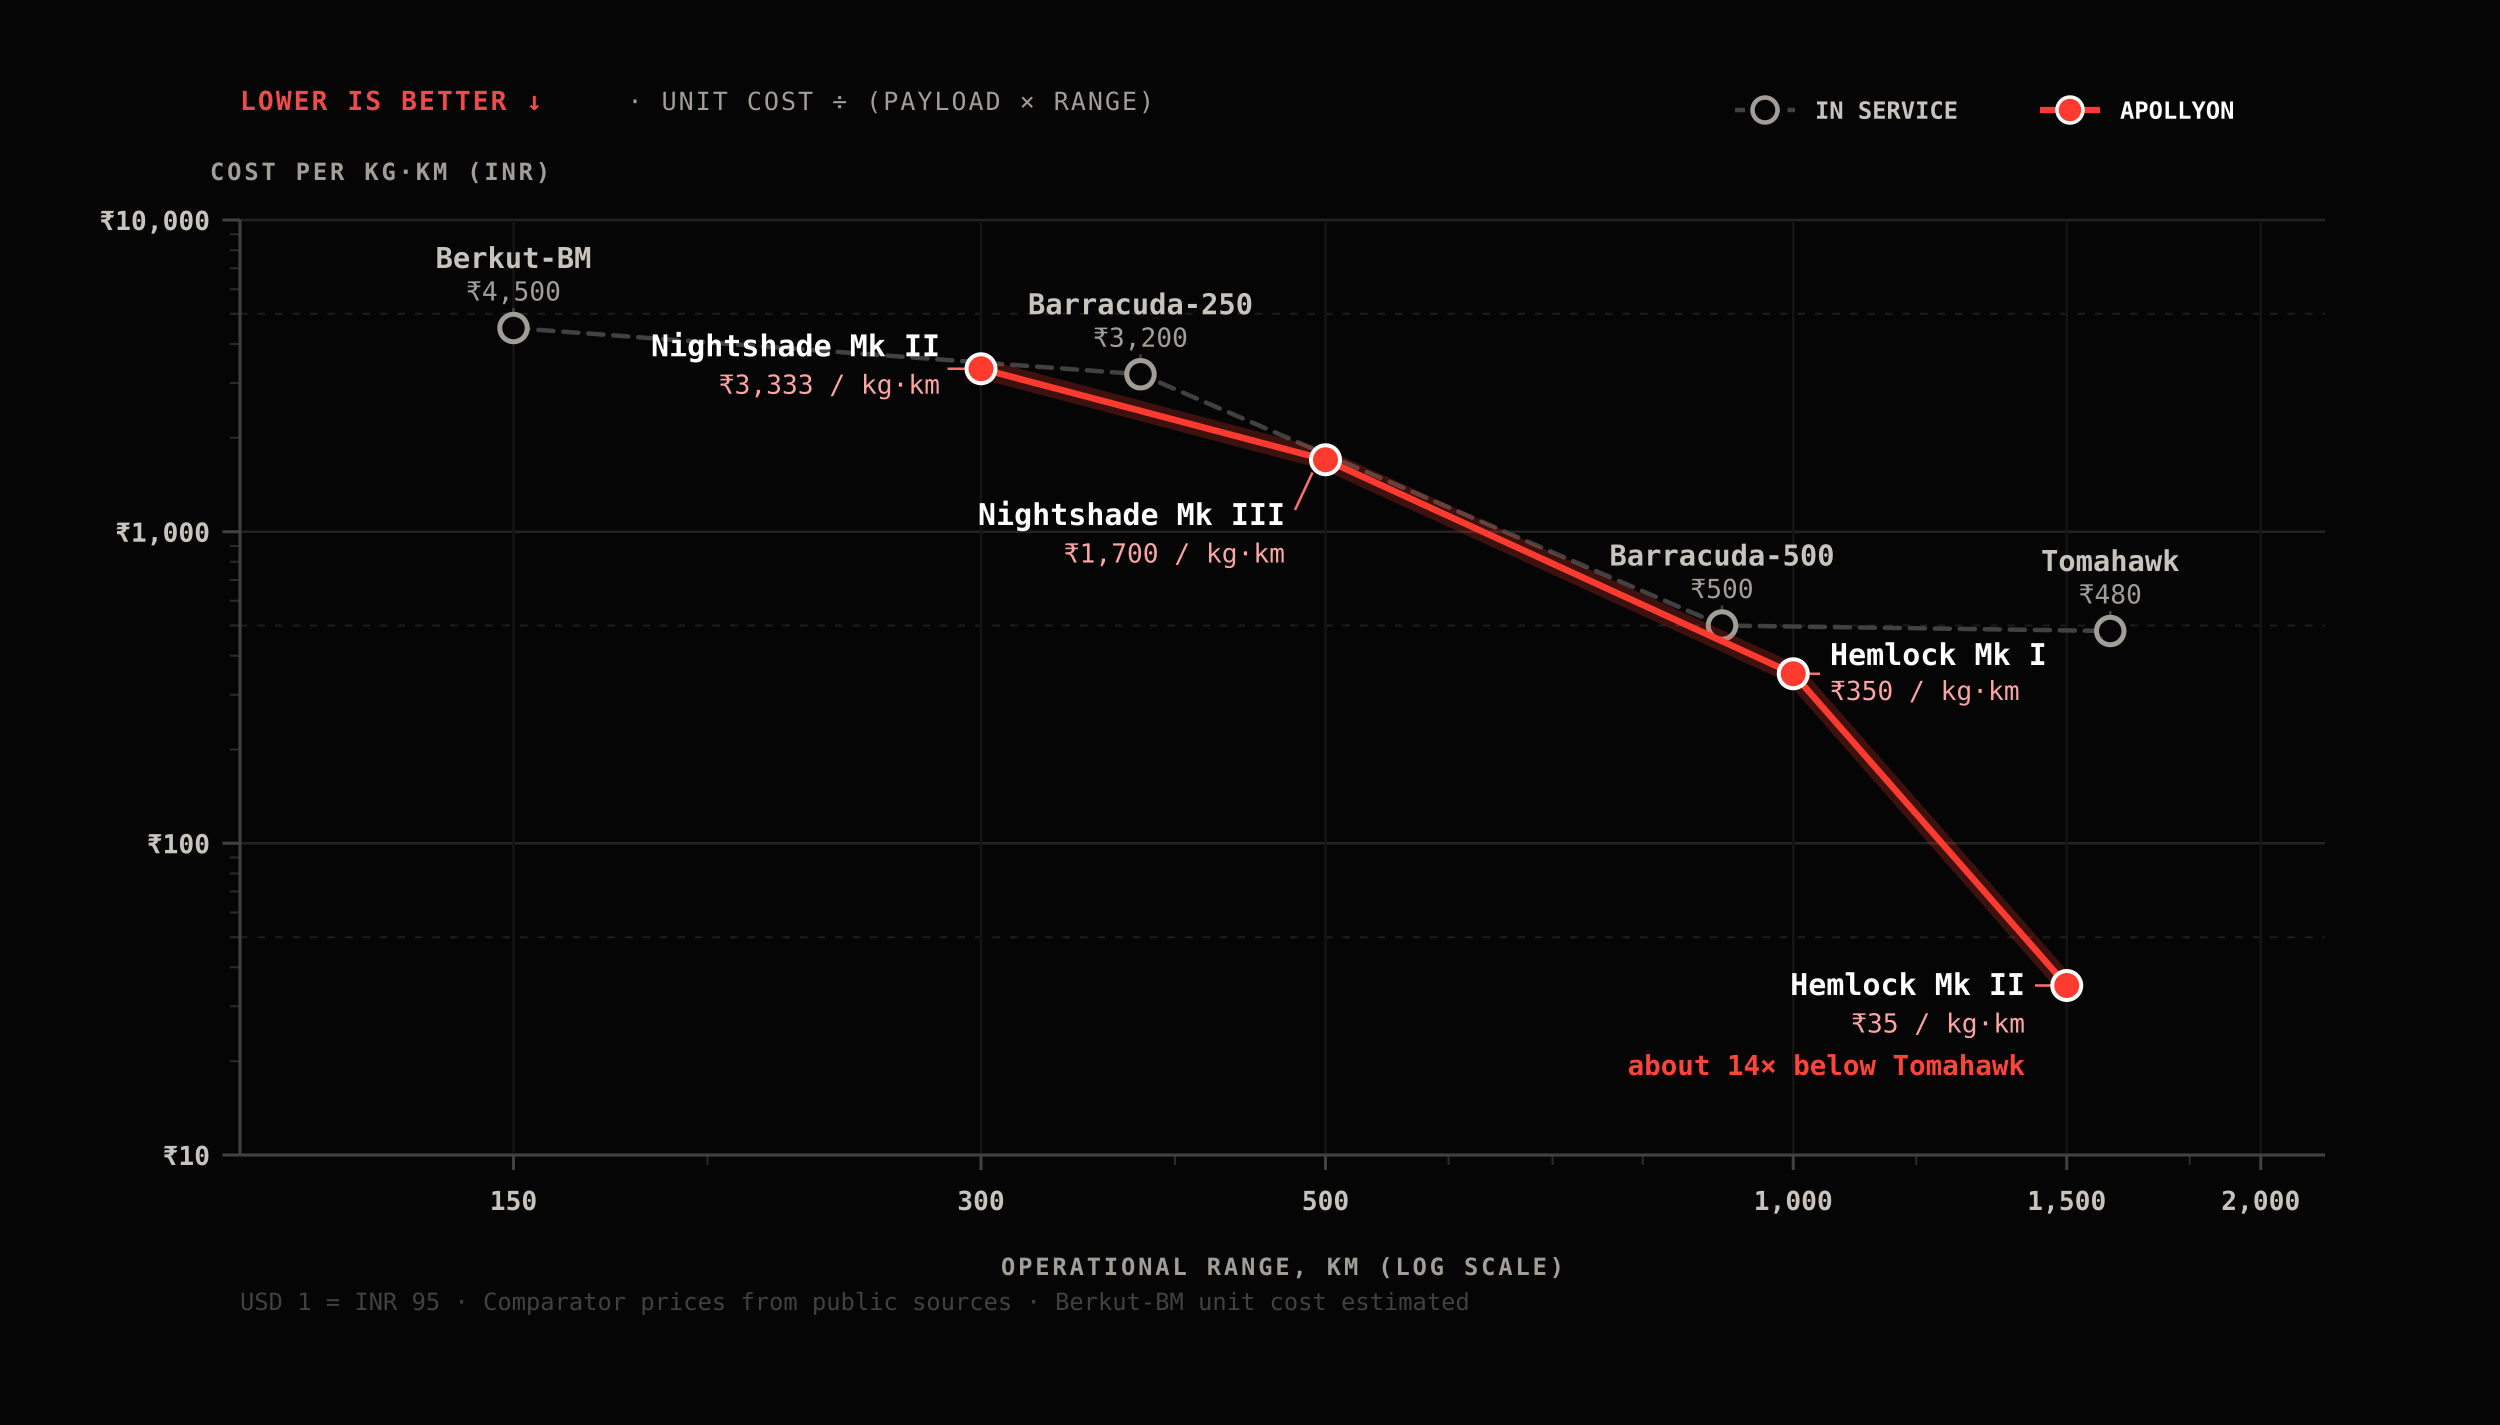
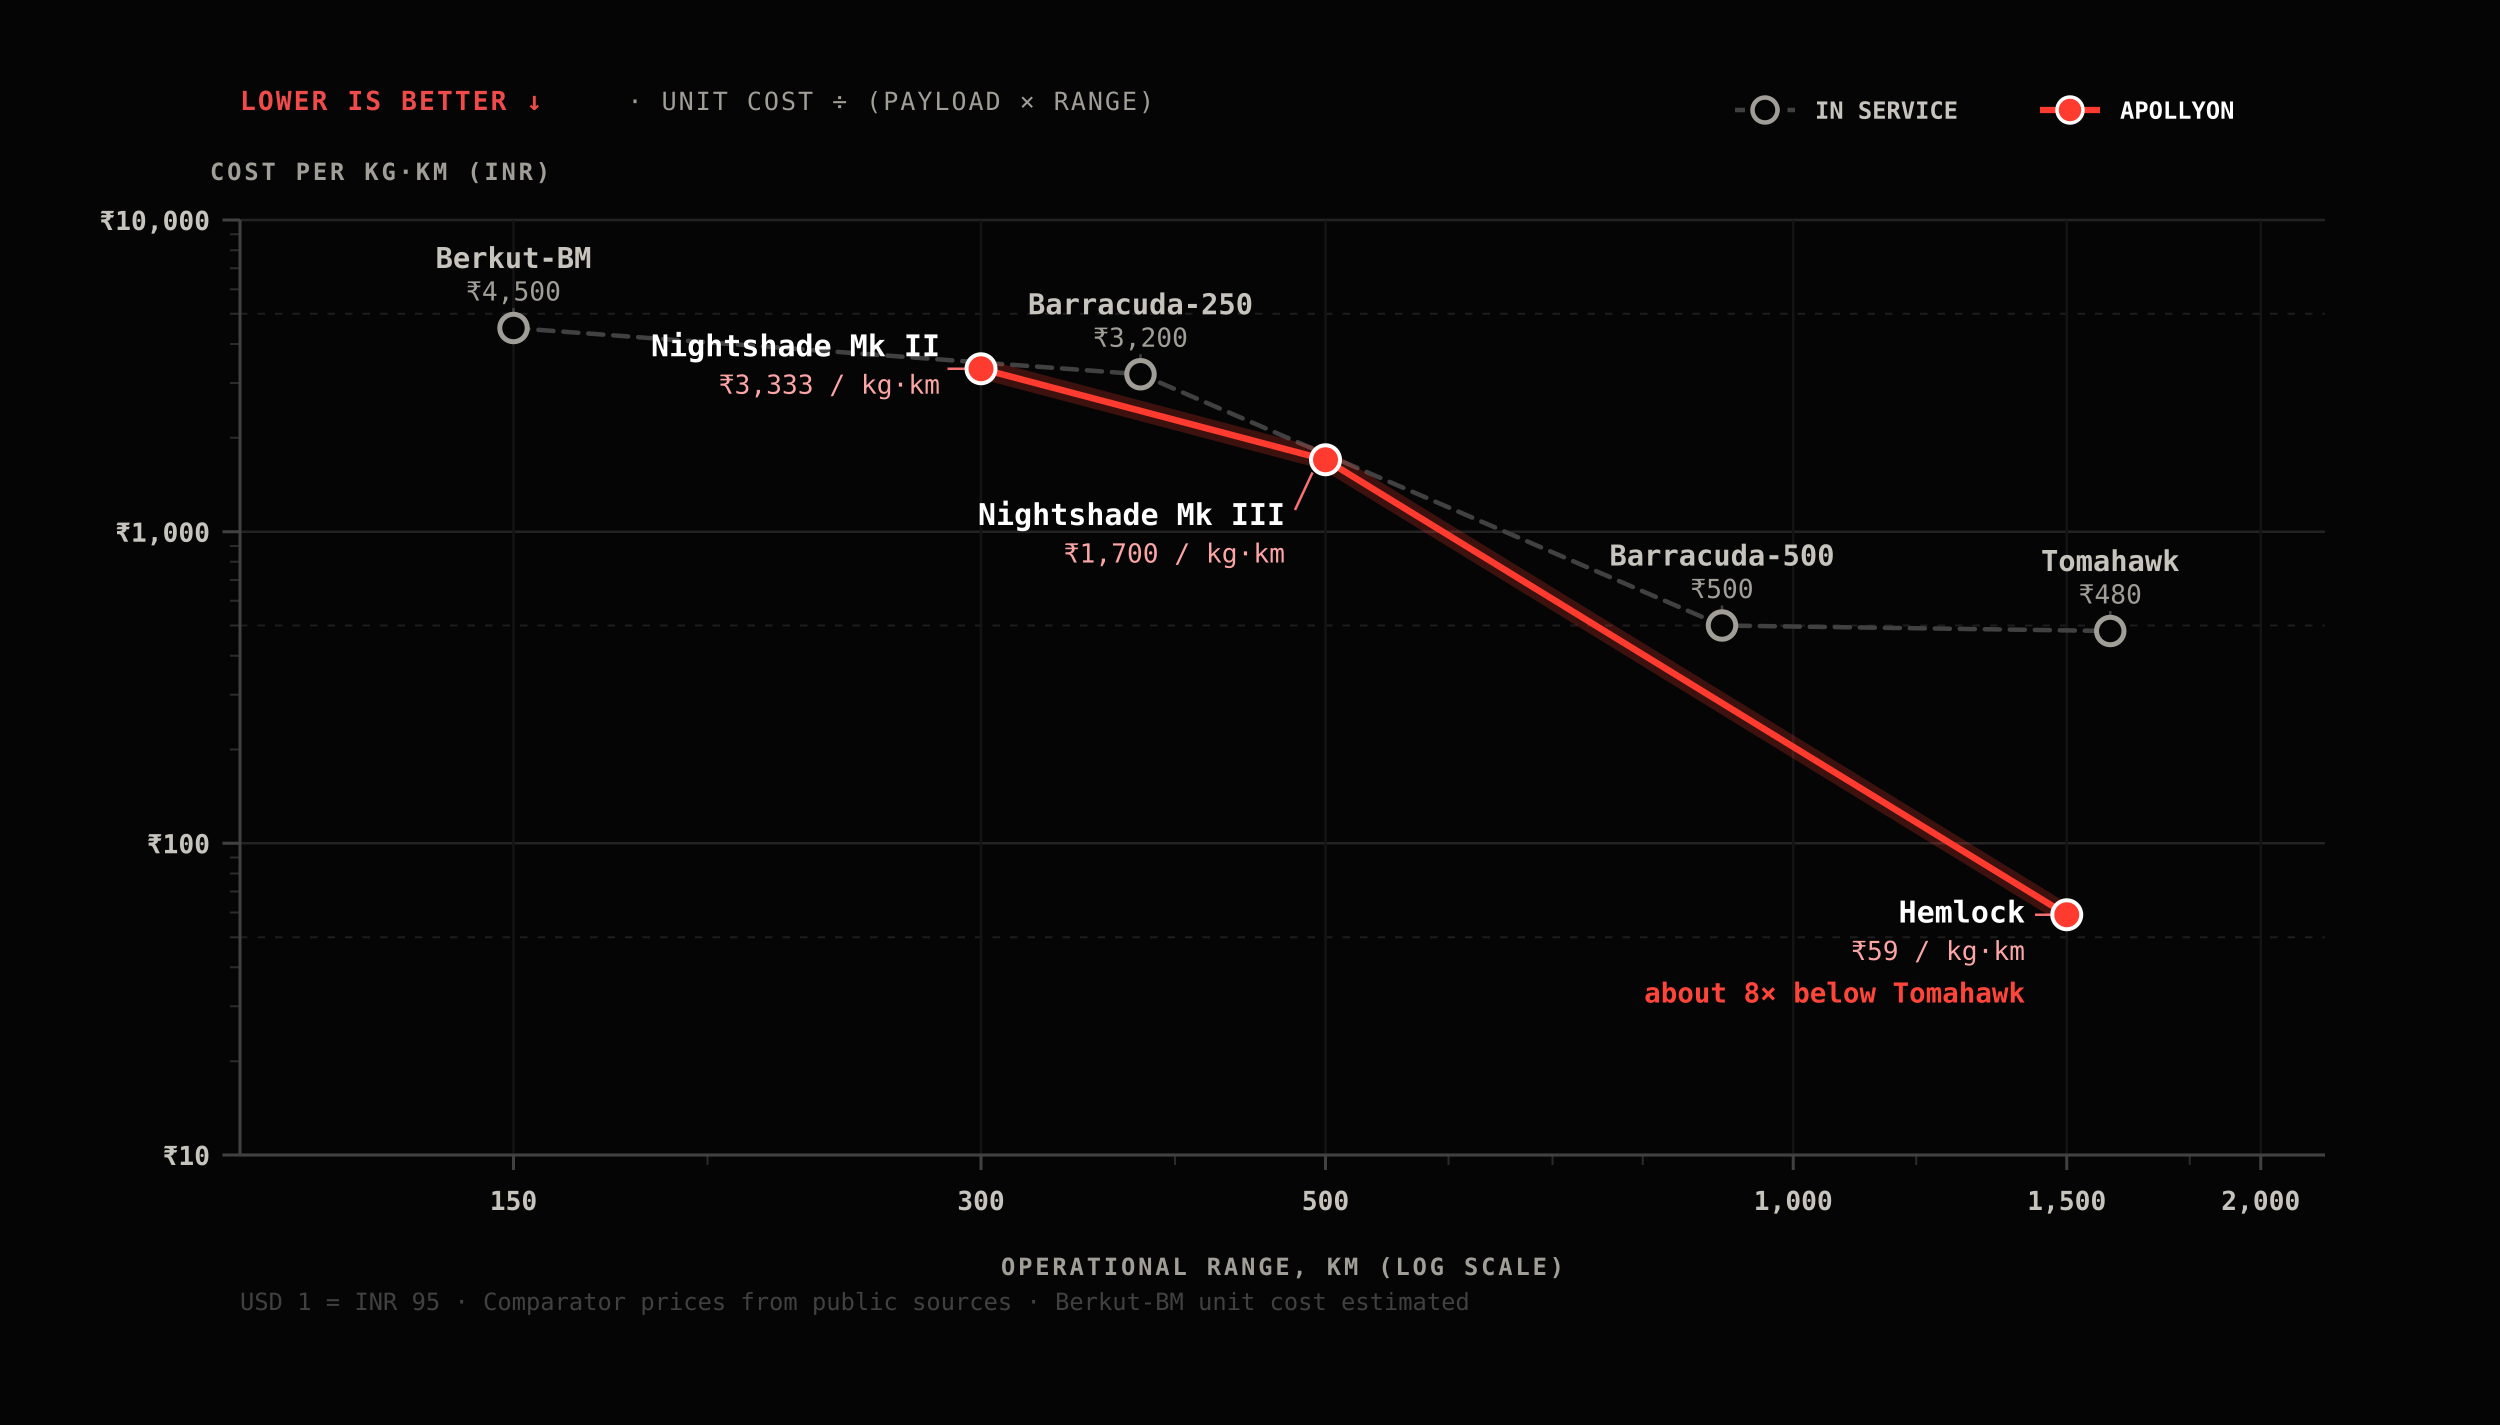
<svg xmlns="http://www.w3.org/2000/svg" viewBox="0 0 1000 570" role="img" aria-label="Cost per kilogram-kilometre by range: Apollyon family against in-service comparators">
  <rect width="1000" height="570" fill="#050505" />
  <line x1="92.0" y1="424.5" x2="96.0" y2="424.5" stroke="#2B2B2B" stroke-width="0.8" />
  <line x1="92.0" y1="402.5" x2="96.0" y2="402.5" stroke="#2B2B2B" stroke-width="0.8" />
  <line x1="92.0" y1="386.9" x2="96.0" y2="386.9" stroke="#2B2B2B" stroke-width="0.8" />
  <line x1="96.0" y1="374.9" x2="930.0" y2="374.9" stroke="#1D1D1D" stroke-width="0.8" stroke-dasharray="3,4" />
  <line x1="92.0" y1="374.9" x2="96.0" y2="374.9" stroke="#2B2B2B" stroke-width="0.8" />
  <line x1="92.0" y1="365.0" x2="96.0" y2="365.0" stroke="#2B2B2B" stroke-width="0.8" />
  <line x1="92.0" y1="356.6" x2="96.0" y2="356.6" stroke="#2B2B2B" stroke-width="0.8" />
  <line x1="92.0" y1="349.4" x2="96.0" y2="349.4" stroke="#2B2B2B" stroke-width="0.8" />
  <line x1="92.0" y1="343.0" x2="96.0" y2="343.0" stroke="#2B2B2B" stroke-width="0.8" />
  <line x1="92.0" y1="299.8" x2="96.0" y2="299.8" stroke="#2B2B2B" stroke-width="0.8" />
  <line x1="92.0" y1="277.9" x2="96.0" y2="277.9" stroke="#2B2B2B" stroke-width="0.8" />
  <line x1="92.0" y1="262.3" x2="96.0" y2="262.3" stroke="#2B2B2B" stroke-width="0.8" />
  <line x1="96.0" y1="250.2" x2="930.0" y2="250.2" stroke="#1D1D1D" stroke-width="0.8" stroke-dasharray="3,4" />
  <line x1="92.0" y1="250.2" x2="96.0" y2="250.2" stroke="#2B2B2B" stroke-width="0.8" />
  <line x1="92.0" y1="240.3" x2="96.0" y2="240.3" stroke="#2B2B2B" stroke-width="0.8" />
  <line x1="92.0" y1="232.0" x2="96.0" y2="232.0" stroke="#2B2B2B" stroke-width="0.8" />
  <line x1="92.0" y1="224.7" x2="96.0" y2="224.7" stroke="#2B2B2B" stroke-width="0.8" />
  <line x1="92.0" y1="218.4" x2="96.0" y2="218.4" stroke="#2B2B2B" stroke-width="0.8" />
  <line x1="92.0" y1="175.1" x2="96.0" y2="175.1" stroke="#2B2B2B" stroke-width="0.8" />
  <line x1="92.0" y1="153.2" x2="96.0" y2="153.2" stroke="#2B2B2B" stroke-width="0.8" />
  <line x1="92.0" y1="137.6" x2="96.0" y2="137.6" stroke="#2B2B2B" stroke-width="0.8" />
  <line x1="96.0" y1="125.5" x2="930.0" y2="125.5" stroke="#1D1D1D" stroke-width="0.8" stroke-dasharray="3,4" />
  <line x1="92.0" y1="125.5" x2="96.0" y2="125.5" stroke="#2B2B2B" stroke-width="0.8" />
  <line x1="92.0" y1="115.7" x2="96.0" y2="115.7" stroke="#2B2B2B" stroke-width="0.8" />
  <line x1="92.0" y1="107.3" x2="96.0" y2="107.3" stroke="#2B2B2B" stroke-width="0.8" />
  <line x1="92.0" y1="100.1" x2="96.0" y2="100.1" stroke="#2B2B2B" stroke-width="0.8" />
  <line x1="92.0" y1="93.7" x2="96.0" y2="93.7" stroke="#2B2B2B" stroke-width="0.8" />
  <line x1="96.0" y1="462.0" x2="930.0" y2="462.0" stroke="#232323" stroke-width="1" />
  <line x1="89.0" y1="462.0" x2="96.0" y2="462.0" stroke="#414141" stroke-width="1.2" />
  <text x="84.0" y="466.0" font-family="JetBrains Mono, ui-monospace, monospace" font-size="10.5" fill="#C7C4BD" text-anchor="end" font-weight="600">₹10</text>
  <line x1="96.0" y1="337.3" x2="930.0" y2="337.3" stroke="#232323" stroke-width="1" />
  <line x1="89.0" y1="337.3" x2="96.0" y2="337.3" stroke="#414141" stroke-width="1.2" />
  <text x="84.0" y="341.3" font-family="JetBrains Mono, ui-monospace, monospace" font-size="10.5" fill="#C7C4BD" text-anchor="end" font-weight="600">₹100</text>
  <line x1="96.0" y1="212.7" x2="930.0" y2="212.7" stroke="#232323" stroke-width="1" />
  <line x1="89.0" y1="212.7" x2="96.0" y2="212.7" stroke="#414141" stroke-width="1.2" />
  <text x="84.0" y="216.7" font-family="JetBrains Mono, ui-monospace, monospace" font-size="10.5" fill="#C7C4BD" text-anchor="end" font-weight="600">₹1,000</text>
  <line x1="96.0" y1="88.0" x2="930.0" y2="88.0" stroke="#232323" stroke-width="1" />
  <line x1="89.0" y1="88.0" x2="96.0" y2="88.0" stroke="#414141" stroke-width="1.2" />
  <text x="84.0" y="92.0" font-family="JetBrains Mono, ui-monospace, monospace" font-size="10.5" fill="#C7C4BD" text-anchor="end" font-weight="600">₹10,000</text>
  <line x1="283.0" y1="462.0" x2="283.0" y2="466.0" stroke="#2B2B2B" stroke-width="0.8" />
  <line x1="470.0" y1="462.0" x2="470.0" y2="466.0" stroke="#2B2B2B" stroke-width="0.8" />
  <line x1="579.4" y1="462.0" x2="579.4" y2="466.0" stroke="#2B2B2B" stroke-width="0.8" />
  <line x1="621.0" y1="462.0" x2="621.0" y2="466.0" stroke="#2B2B2B" stroke-width="0.8" />
  <line x1="657.1" y1="462.0" x2="657.1" y2="466.0" stroke="#2B2B2B" stroke-width="0.8" />
  <line x1="766.5" y1="462.0" x2="766.5" y2="466.0" stroke="#2B2B2B" stroke-width="0.8" />
  <line x1="875.9" y1="462.0" x2="875.9" y2="466.0" stroke="#2B2B2B" stroke-width="0.8" />
  <line x1="205.4" y1="88.0" x2="205.4" y2="462.0" stroke="#141414" stroke-width="1" />
  <line x1="205.4" y1="462.0" x2="205.4" y2="468.0" stroke="#414141" stroke-width="1.2" />
  <text x="205.4" y="484.0" font-family="JetBrains Mono, ui-monospace, monospace" font-size="10.5" fill="#C7C4BD" text-anchor="middle" font-weight="600">150</text>
  <line x1="392.4" y1="88.0" x2="392.4" y2="462.0" stroke="#141414" stroke-width="1" />
  <line x1="392.4" y1="462.0" x2="392.4" y2="468.0" stroke="#414141" stroke-width="1.2" />
  <text x="392.4" y="484.0" font-family="JetBrains Mono, ui-monospace, monospace" font-size="10.5" fill="#C7C4BD" text-anchor="middle" font-weight="600">300</text>
  <line x1="530.2" y1="88.0" x2="530.2" y2="462.0" stroke="#141414" stroke-width="1" />
  <line x1="530.2" y1="462.0" x2="530.2" y2="468.0" stroke="#414141" stroke-width="1.2" />
  <text x="530.2" y="484.0" font-family="JetBrains Mono, ui-monospace, monospace" font-size="10.5" fill="#C7C4BD" text-anchor="middle" font-weight="600">500</text>
  <line x1="717.3" y1="88.0" x2="717.3" y2="462.0" stroke="#141414" stroke-width="1" />
  <line x1="717.3" y1="462.0" x2="717.3" y2="468.0" stroke="#414141" stroke-width="1.2" />
  <text x="717.3" y="484.0" font-family="JetBrains Mono, ui-monospace, monospace" font-size="10.5" fill="#C7C4BD" text-anchor="middle" font-weight="600">1,000</text>
  <line x1="826.7" y1="88.0" x2="826.7" y2="462.0" stroke="#141414" stroke-width="1" />
  <line x1="826.7" y1="462.0" x2="826.7" y2="468.0" stroke="#414141" stroke-width="1.2" />
  <text x="826.7" y="484.0" font-family="JetBrains Mono, ui-monospace, monospace" font-size="10.5" fill="#C7C4BD" text-anchor="middle" font-weight="600">1,500</text>
  <line x1="904.3" y1="88.0" x2="904.3" y2="462.0" stroke="#141414" stroke-width="1" />
  <line x1="904.3" y1="462.0" x2="904.3" y2="468.0" stroke="#414141" stroke-width="1.2" />
  <text x="904.3" y="484.0" font-family="JetBrains Mono, ui-monospace, monospace" font-size="10.5" fill="#C7C4BD" text-anchor="middle" font-weight="600">2,000</text>
  <line x1="96.0" y1="462.0" x2="930.0" y2="462.0" stroke="#414141" stroke-width="1.2" />
  <line x1="96.0" y1="88.0" x2="96.0" y2="462.0" stroke="#414141" stroke-width="1.2" />
  <text x="96.0" y="44.0" font-family="JetBrains Mono, ui-monospace, monospace" font-size="10.5" fill="#F04B4B" font-weight="700" letter-spacing="0.08em">LOWER IS BETTER ↓</text>
  <text x="251.0" y="44.0" font-family="JetBrains Mono, ui-monospace, monospace" font-size="10.0" fill="#A19E97" letter-spacing="0.08em">·   UNIT COST ÷ (PAYLOAD × RANGE)</text>
  <text x="513.0" y="510.0" font-family="JetBrains Mono, ui-monospace, monospace" font-size="9.5" fill="#A19E97" text-anchor="middle" font-weight="600" letter-spacing="0.12em">OPERATIONAL RANGE, KM (LOG SCALE)</text>
  <text x="84.0" y="72.0" font-family="JetBrains Mono, ui-monospace, monospace" font-size="9.5" fill="#A19E97" font-weight="600" letter-spacing="0.12em">COST PER KG·KM (INR)</text>
  <polyline points="205.4,131.2 456.2,149.7 688.8,250.2 844.1,252.4" fill="none" stroke="#414141" stroke-width="1.8" stroke-dasharray="6,4" stroke-linecap="round" stroke-linejoin="round" />
  <line x1="205.4" y1="123.2" x2="205.4" y2="125.7" stroke="#414141" stroke-width="1" />
  <text x="205.4" y="107.2" font-family="JetBrains Mono, ui-monospace, monospace" font-size="11.5" fill="#C7C4BD" text-anchor="middle" font-weight="600">Berkut-BM</text>
  <text x="205.4" y="120.2" font-family="JetBrains Mono, ui-monospace, monospace" font-size="10.5" fill="#A19E97" text-anchor="middle">₹4,500</text>
  <circle cx="205.4" cy="131.2" r="5.5" fill="#050505" stroke="#A19E97" stroke-width="2" />
  <line x1="456.2" y1="141.7" x2="456.2" y2="144.2" stroke="#414141" stroke-width="1" />
  <text x="456.2" y="125.7" font-family="JetBrains Mono, ui-monospace, monospace" font-size="11.5" fill="#C7C4BD" text-anchor="middle" font-weight="600">Barracuda-250</text>
  <text x="456.2" y="138.7" font-family="JetBrains Mono, ui-monospace, monospace" font-size="10.5" fill="#A19E97" text-anchor="middle">₹3,200</text>
  <circle cx="456.2" cy="149.7" r="5.5" fill="#050505" stroke="#A19E97" stroke-width="2" />
  <line x1="688.8" y1="242.2" x2="688.8" y2="244.7" stroke="#414141" stroke-width="1" />
  <text x="688.8" y="226.2" font-family="JetBrains Mono, ui-monospace, monospace" font-size="11.5" fill="#C7C4BD" text-anchor="middle" font-weight="600">Barracuda-500</text>
  <text x="688.8" y="239.2" font-family="JetBrains Mono, ui-monospace, monospace" font-size="10.5" fill="#A19E97" text-anchor="middle">₹500</text>
  <circle cx="688.8" cy="250.2" r="5.5" fill="#050505" stroke="#A19E97" stroke-width="2" />
  <line x1="844.1" y1="244.4" x2="844.1" y2="246.9" stroke="#414141" stroke-width="1" />
  <text x="844.1" y="228.4" font-family="JetBrains Mono, ui-monospace, monospace" font-size="11.5" fill="#C7C4BD" text-anchor="middle" font-weight="600">Tomahawk</text>
  <text x="844.1" y="241.4" font-family="JetBrains Mono, ui-monospace, monospace" font-size="10.5" fill="#A19E97" text-anchor="middle">₹480</text>
  <circle cx="844.1" cy="252.4" r="5.5" fill="#050505" stroke="#A19E97" stroke-width="2" />
-   <polyline points="392.4,147.5 530.2,183.9 717.3,269.5 826.7,394.2" fill="none" stroke="rgba(255, 59, 48, 0.22)" stroke-width="8" stroke-linecap="round" stroke-linejoin="round" />
-   <polyline points="392.4,147.5 530.2,183.9 717.3,269.5 826.7,394.2" fill="none" stroke="#ff3b30" stroke-width="2.6" stroke-linecap="round" stroke-linejoin="round" />
+   <polyline points="392.4,147.5 530.2,183.9 826.7,365.9" fill="none" stroke="rgba(255, 59, 48, 0.22)" stroke-width="8" stroke-linecap="round" stroke-linejoin="round" />
+   <polyline points="392.4,147.5 530.2,183.9 826.7,365.9" fill="none" stroke="#ff3b30" stroke-width="2.6" stroke-linecap="round" stroke-linejoin="round" />
  <line x1="379.0" y1="147.5" x2="386.6" y2="147.5" stroke="#f87171" stroke-width="1" />
  <text x="376.0" y="142.5" font-family="JetBrains Mono, ui-monospace, monospace" font-size="12.0" fill="#ffffff" text-anchor="end" font-weight="700">Nightshade Mk II</text>
  <text x="376.0" y="157.5" font-family="JetBrains Mono, ui-monospace, monospace" font-size="10.5" fill="#fca5a5" text-anchor="end" font-weight="500">₹3,333 / kg·km</text>
  <circle cx="392.4" cy="147.5" r="5.8" fill="#ff3b30" stroke="#ffffff" stroke-width="1.6" />
  <line x1="518.0" y1="204.0" x2="525.0" y2="189.0" stroke="#f87171" stroke-width="1" />
  <text x="514.0" y="210.0" font-family="JetBrains Mono, ui-monospace, monospace" font-size="12.0" fill="#ffffff" text-anchor="end" font-weight="700">Nightshade Mk III</text>
  <text x="514.0" y="225.0" font-family="JetBrains Mono, ui-monospace, monospace" font-size="10.5" fill="#fca5a5" text-anchor="end" font-weight="500">₹1,700 / kg·km</text>
  <circle cx="530.2" cy="183.9" r="5.8" fill="#ff3b30" stroke="#ffffff" stroke-width="1.6" />
-   <line x1="723.1" y1="269.5" x2="728.0" y2="269.5" stroke="#f87171" stroke-width="1" />
-   <text x="732.0" y="266.0" font-family="JetBrains Mono, ui-monospace, monospace" font-size="12.0" fill="#ffffff" font-weight="700">Hemlock Mk I</text>
-   <text x="732.0" y="280.0" font-family="JetBrains Mono, ui-monospace, monospace" font-size="10.5" fill="#fca5a5" font-weight="500">₹350 / kg·km</text>
-   <circle cx="717.3" cy="269.5" r="5.8" fill="#ff3b30" stroke="#ffffff" stroke-width="1.6" />
-   <line x1="814.0" y1="394.2" x2="820.9" y2="394.2" stroke="#f87171" stroke-width="1" />
-   <text x="810.0" y="398.0" font-family="JetBrains Mono, ui-monospace, monospace" font-size="12.0" fill="#ffffff" text-anchor="end" font-weight="700">Hemlock Mk II</text>
-   <text x="810.0" y="413.0" font-family="JetBrains Mono, ui-monospace, monospace" font-size="10.5" fill="#fca5a5" text-anchor="end" font-weight="500">₹35 / kg·km</text>
-   <text x="810.0" y="430.0" font-family="JetBrains Mono, ui-monospace, monospace" font-size="11.0" fill="#ff453a" text-anchor="end" font-weight="700">about 14× below Tomahawk</text>
-   <circle cx="826.7" cy="394.2" r="5.8" fill="#ff3b30" stroke="#ffffff" stroke-width="1.6" />
+   <line x1="814.0" y1="365.9" x2="820.9" y2="365.9" stroke="#f87171" stroke-width="1" />
+   <text x="810.0" y="369.0" font-family="JetBrains Mono, ui-monospace, monospace" font-size="12.0" fill="#ffffff" text-anchor="end" font-weight="700">Hemlock</text>
+   <text x="810.0" y="384.0" font-family="JetBrains Mono, ui-monospace, monospace" font-size="10.5" fill="#fca5a5" text-anchor="end" font-weight="500">₹59 / kg·km</text>
+   <text x="810.0" y="401.0" font-family="JetBrains Mono, ui-monospace, monospace" font-size="11.0" fill="#ff453a" text-anchor="end" font-weight="700">about 8× below Tomahawk</text>
+   <circle cx="826.7" cy="365.9" r="5.8" fill="#ff3b30" stroke="#ffffff" stroke-width="1.6" />
  <line x1="694.0" y1="44.0" x2="718.0" y2="44.0" stroke="#414141" stroke-width="1.8" stroke-dasharray="4,3" />
  <circle cx="706" cy="44" r="5" fill="#050505" stroke="#A19E97" stroke-width="1.8" />
  <text x="726.0" y="47.5" font-family="JetBrains Mono, ui-monospace, monospace" font-size="9.5" fill="#C7C4BD" font-weight="600">IN SERVICE</text>
  <line x1="816.0" y1="44.0" x2="840.0" y2="44.0" stroke="#ff3b30" stroke-width="2.5" />
  <circle cx="828" cy="44" r="5.2" fill="#ff3b30" stroke="#ffffff" stroke-width="1.4" />
  <text x="848.0" y="47.5" font-family="JetBrains Mono, ui-monospace, monospace" font-size="9.5" fill="#ffffff" font-weight="700">APOLLYON</text>
  <text x="96.0" y="524.0" font-family="JetBrains Mono, ui-monospace, monospace" font-size="9.5" fill="#414141">USD 1 = INR 95 · Comparator prices from public sources · Berkut-BM unit cost estimated</text>
</svg>
